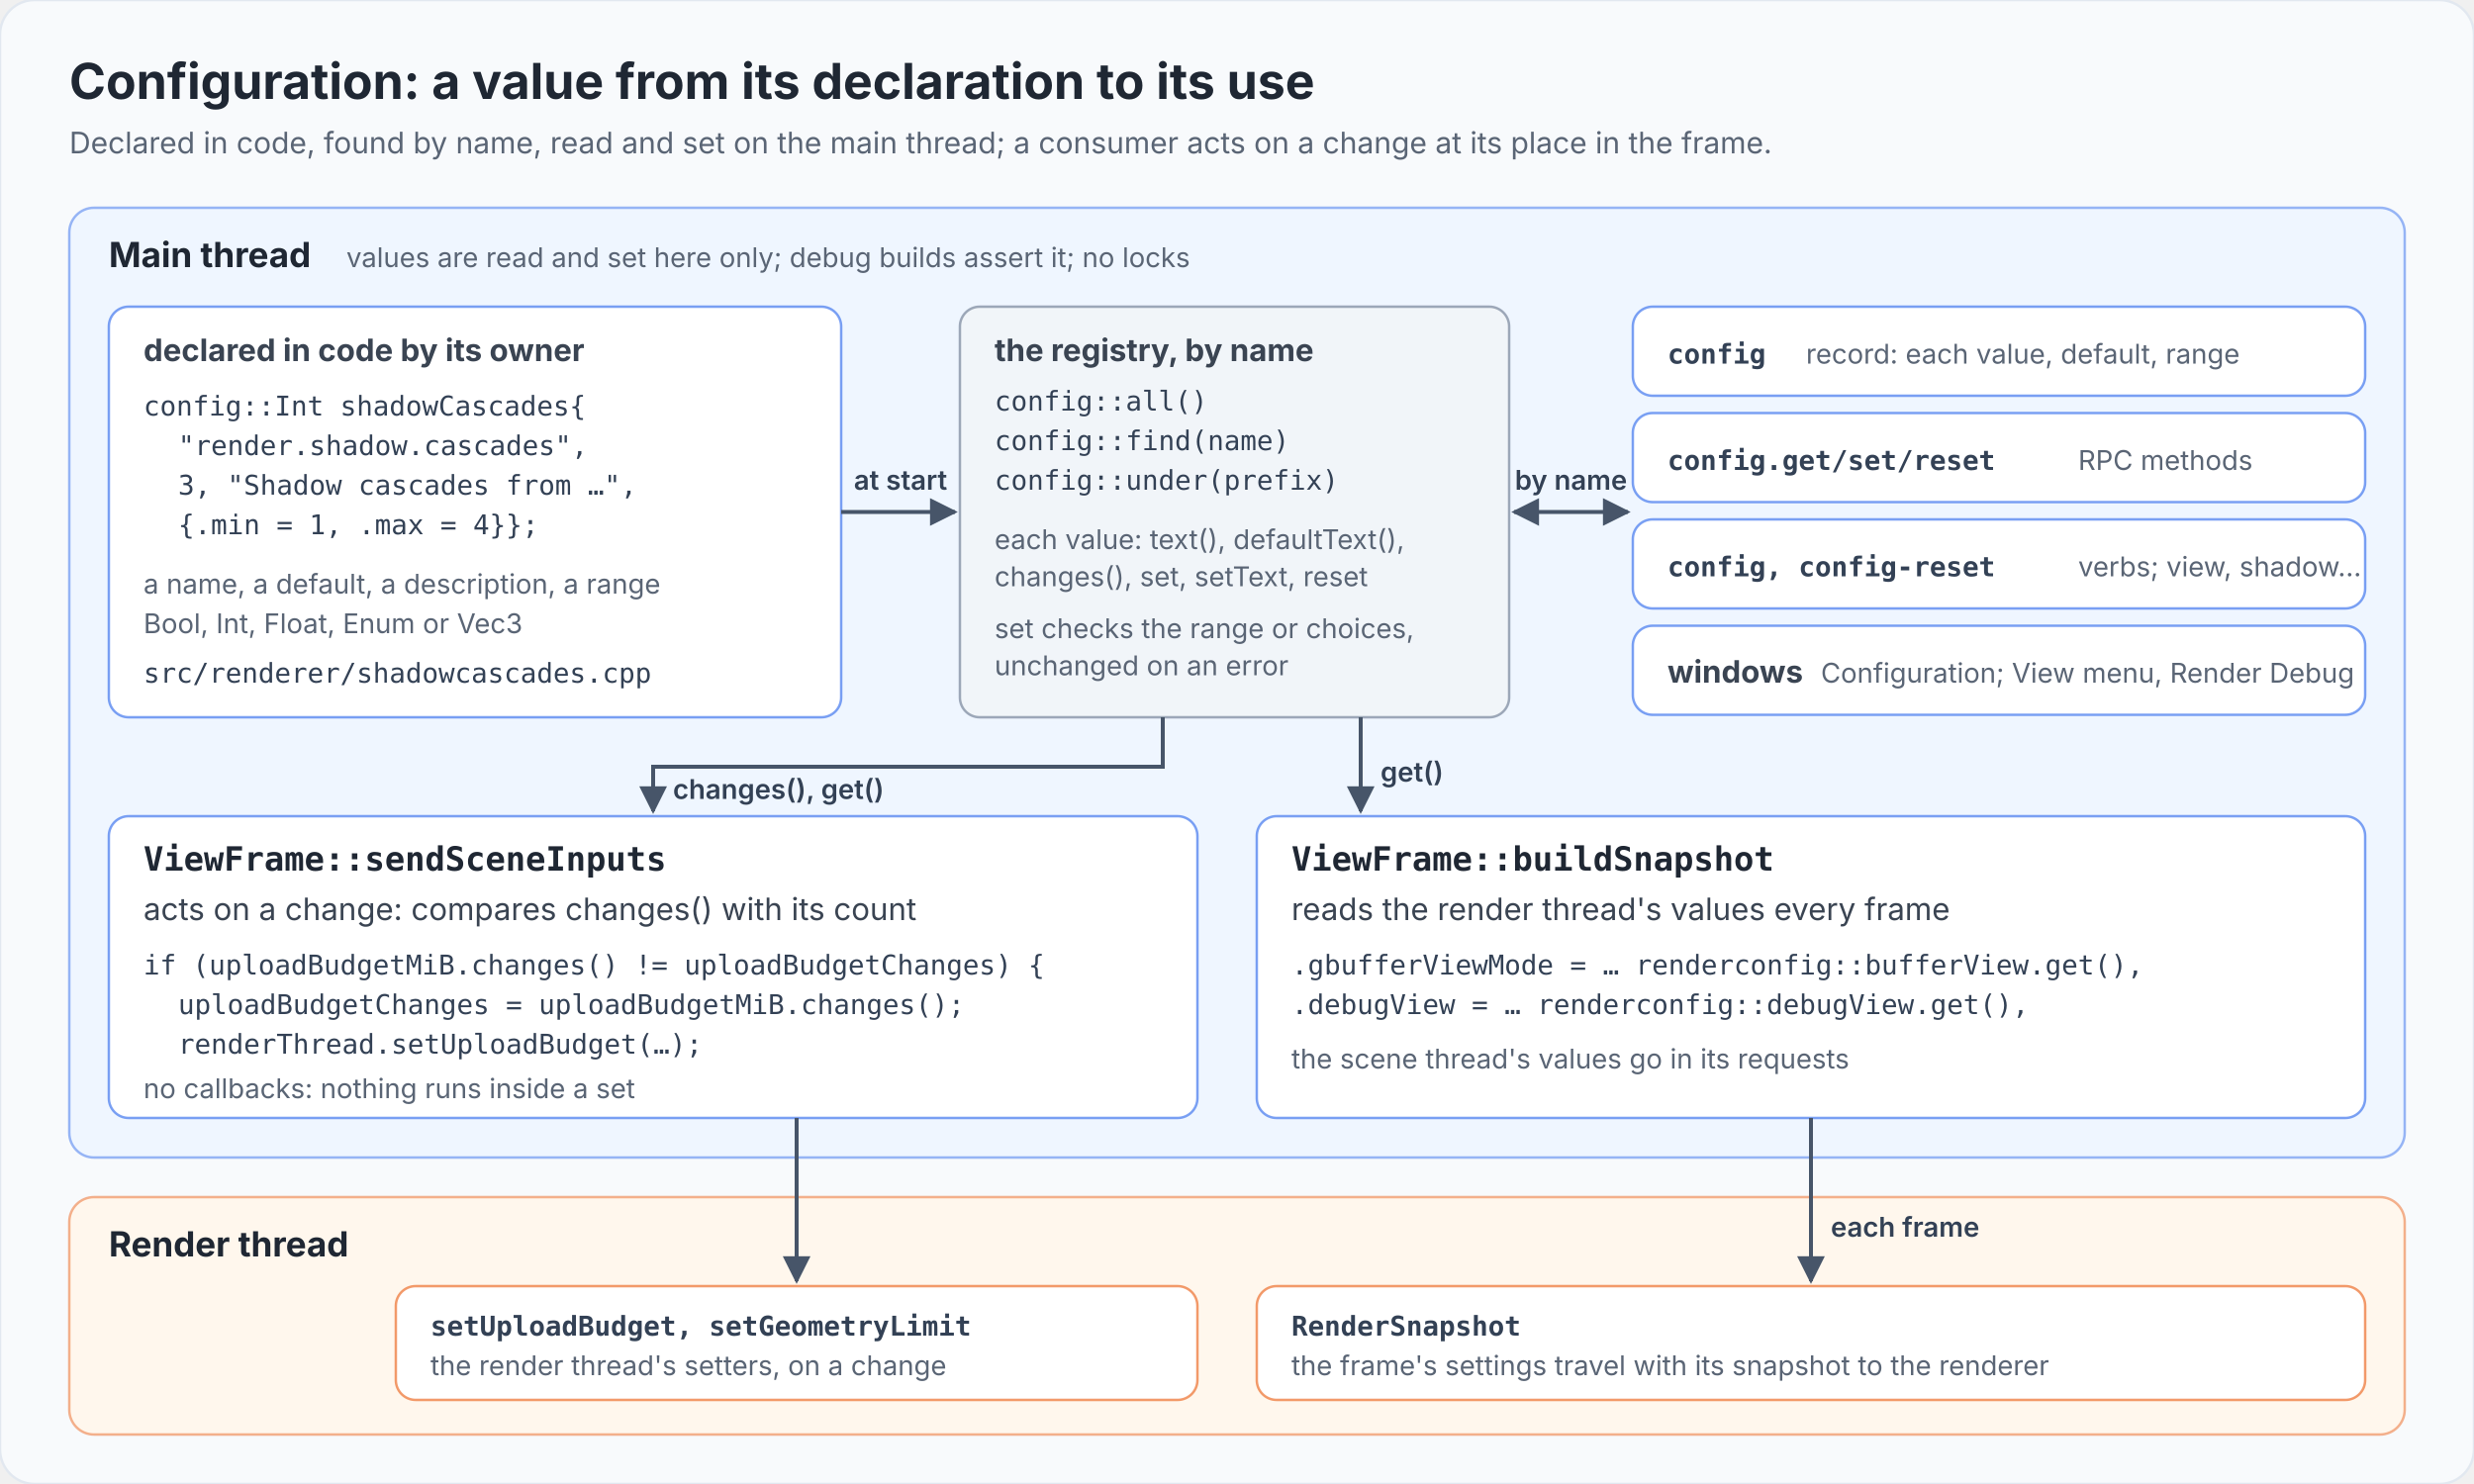
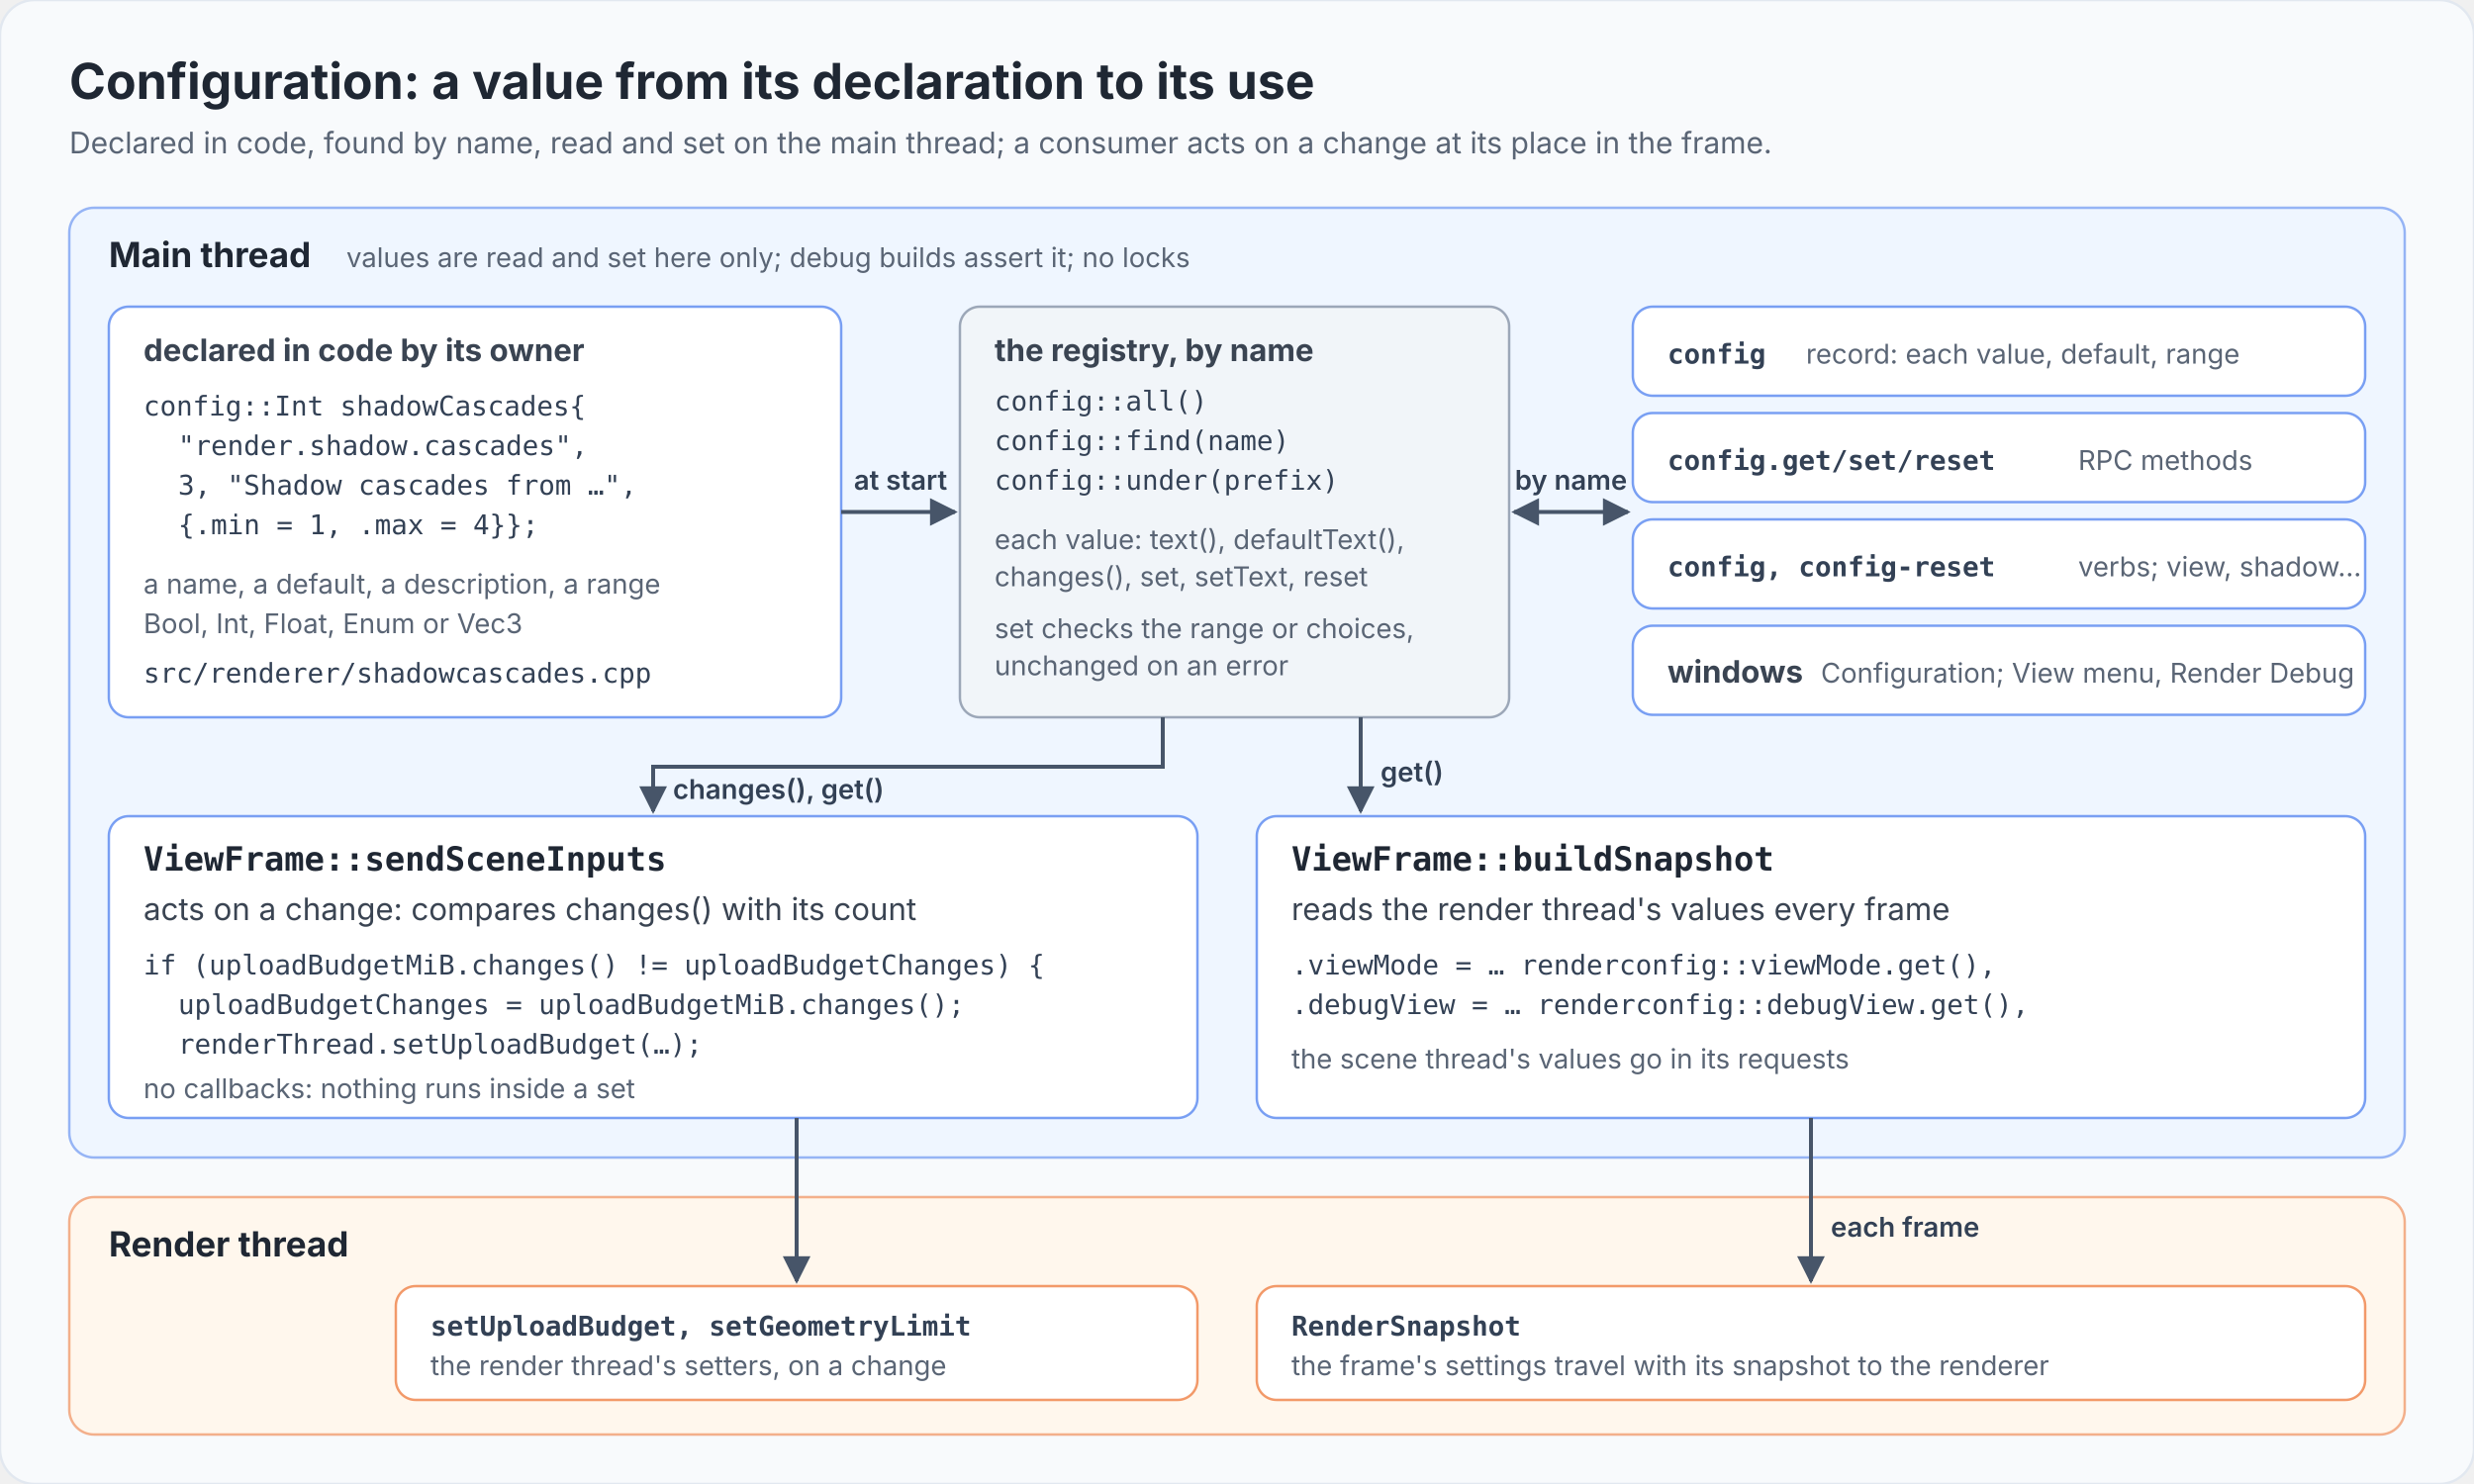
<svg xmlns="http://www.w3.org/2000/svg" width="1000" height="600" viewBox="0 0 1000 600" font-family="Inter, Segoe UI, Helvetica, Arial, sans-serif">
  <style>
    .title { font-size: 20px; font-weight: 700; fill: #1f2733; }
    .h { font-size: 14px; font-weight: 700; fill: #1f2733; }
    .lib { font-size: 13.5px; font-weight: 700; fill: #1f2733; font-family: JetBrains Mono, Consolas, Menlo, monospace; }
    .s { font-size: 11px; fill: #5a6575; }
    .t { font-size: 12.5px; fill: #3a4452; }
    .code { font-size: 11px; fill: #334155; font-family: JetBrains Mono, Consolas, Menlo, monospace; }
    .edge { font-size: 11px; fill: #334155; font-weight: 600; }
  </style>
  <defs>
    <marker id="arrow" viewBox="0 0 10 10" refX="9" refY="5" markerWidth="7" markerHeight="7" orient="auto-start-reverse">
      <path d="M0,0 L10,5 L0,10 z" fill="#475569" />
    </marker>
  </defs>
  <rect x="0" y="0" width="1000" height="600" rx="14" fill="#f8fafc" stroke="#e2e8f0" />
  <text x="28" y="40" class="title">Configuration: a value from its declaration to its use</text>
  <text x="28" y="62" class="s" style="font-size:12px">Declared in code, found by name, read and set on the main thread; a consumer acts on a change at its place in the frame.</text>
  <rect x="28" y="84" width="944" height="384" rx="10" fill="#eff6ff" stroke="#2563eb" stroke-opacity="0.45" />
  <text x="44" y="108" class="h">Main thread</text>
  <text x="140" y="108" class="s">values are read and set here only; debug builds assert it; no locks</text>
  <rect x="44" y="124" width="296" height="166" rx="8" fill="#ffffff" stroke="#2563eb" stroke-opacity="0.6" />
  <text x="58" y="146" class="t" font-weight="700">declared in code by its owner</text>
  <text x="58" y="168" class="code">config::Int shadowCascades{</text>
  <text x="72" y="184" class="code">"render.shadow.cascades",</text>
  <text x="72" y="200" class="code">3, "Shadow cascades from …",</text>
  <text x="72" y="216" class="code">{.min = 1, .max = 4}};</text>
  <text x="58" y="240" class="s">a name, a default, a description, a range</text>
  <text x="58" y="256" class="s">Bool, Int, Float, Enum or Vec3</text>
  <text x="58" y="276" class="code">src/renderer/shadowcascades.cpp</text>
  <rect x="388" y="124" width="222" height="166" rx="8" fill="#f1f5f9" stroke="#64748b" stroke-opacity="0.6" />
  <text x="402" y="146" class="t" font-weight="700">the registry, by name</text>
  <text x="402" y="166" class="code">config::all()</text>
  <text x="402" y="182" class="code">config::find(name)</text>
  <text x="402" y="198" class="code">config::under(prefix)</text>
  <text x="402" y="222" class="s">each value: text(), defaultText(),</text>
  <text x="402" y="237" class="s">changes(), set, setText, reset</text>
  <text x="402" y="258" class="s">set checks the range or choices,</text>
  <text x="402" y="273" class="s">unchanged on an error</text>
  <line x1="340" y1="207" x2="386" y2="207" stroke="#475569" stroke-width="1.6" marker-end="url(#arrow)" />
  <text x="364" y="198" class="edge" text-anchor="middle">at start</text>
  <rect x="660" y="124" width="296" height="36" rx="8" fill="#ffffff" stroke="#2563eb" stroke-opacity="0.6" />
  <text x="674" y="147" class="code" font-weight="700">config</text>
  <text x="730" y="147" class="s">record: each value, default, range</text>
  <rect x="660" y="167" width="296" height="36" rx="8" fill="#ffffff" stroke="#2563eb" stroke-opacity="0.6" />
  <text x="674" y="190" class="code" font-weight="700">config.get/set/reset</text>
  <text x="840" y="190" class="s">RPC methods</text>
  <rect x="660" y="210" width="296" height="36" rx="8" fill="#ffffff" stroke="#2563eb" stroke-opacity="0.6" />
  <text x="674" y="233" class="code" font-weight="700">config, config-reset</text>
  <text x="840" y="233" class="s">verbs; view, shadow…</text>
  <rect x="660" y="253" width="296" height="36" rx="8" fill="#ffffff" stroke="#2563eb" stroke-opacity="0.6" />
  <text x="674" y="276" class="t" font-weight="700">windows</text>
  <text x="736" y="276" class="s">Configuration; View menu, Render Debug</text>
  <line x1="612" y1="207" x2="658" y2="207" stroke="#475569" stroke-width="1.6" marker-start="url(#arrow)" marker-end="url(#arrow)" />
  <text x="635" y="198" class="edge" text-anchor="middle">by name</text>
  <rect x="44" y="330" width="440" height="122" rx="8" fill="#ffffff" stroke="#2563eb" stroke-opacity="0.6" />
  <text x="58" y="352" class="lib">ViewFrame::sendSceneInputs</text>
  <text x="58" y="372" class="t">acts on a change: compares changes() with its count</text>
  <text x="58" y="394" class="code">if (uploadBudgetMiB.changes() != uploadBudgetChanges) {</text>
  <text x="72" y="410" class="code">uploadBudgetChanges = uploadBudgetMiB.changes();</text>
  <text x="72" y="426" class="code">renderThread.setUploadBudget(…);</text>
  <text x="58" y="444" class="s">no callbacks: nothing runs inside a set</text>
  <rect x="508" y="330" width="448" height="122" rx="8" fill="#ffffff" stroke="#2563eb" stroke-opacity="0.6" />
  <text x="522" y="352" class="lib">ViewFrame::buildSnapshot</text>
  <text x="522" y="372" class="t">reads the render thread's values every frame</text>
-   <text x="522" y="394" class="code">.gbufferViewMode = … renderconfig::bufferView.get(),</text>
+   <text x="522" y="394" class="code">.viewMode = … renderconfig::viewMode.get(),</text>
  <text x="522" y="410" class="code">.debugView = … renderconfig::debugView.get(),</text>
  <text x="522" y="432" class="s">the scene thread's values go in its requests</text>
  <path d="M470,290 L470,310 L264,310 L264,328" fill="none" stroke="#475569" stroke-width="1.6" marker-end="url(#arrow)" />
  <text x="272" y="323" class="edge">changes(), get()</text>
  <path d="M550,290 L550,328" fill="none" stroke="#475569" stroke-width="1.6" marker-end="url(#arrow)" />
  <text x="558" y="316" class="edge">get()</text>
  <rect x="28" y="484" width="944" height="96" rx="10" fill="#fff7ed" stroke="#ea580c" stroke-opacity="0.45" />
  <text x="44" y="508" class="h">Render thread</text>
  <rect x="160" y="520" width="324" height="46" rx="8" fill="#ffffff" stroke="#ea580c" stroke-opacity="0.6" />
  <text x="174" y="540" class="code" font-weight="700">setUploadBudget, setGeometryLimit</text>
  <text x="174" y="556" class="s">the render thread's setters, on a change</text>
  <rect x="508" y="520" width="448" height="46" rx="8" fill="#ffffff" stroke="#ea580c" stroke-opacity="0.6" />
  <text x="522" y="540" class="code" font-weight="700">RenderSnapshot</text>
  <text x="522" y="556" class="s">the frame's settings travel with its snapshot to the renderer</text>
  <line x1="322" y1="452" x2="322" y2="518" stroke="#475569" stroke-width="1.6" marker-end="url(#arrow)" />
  <line x1="732" y1="452" x2="732" y2="518" stroke="#475569" stroke-width="1.6" marker-end="url(#arrow)" />
  <text x="740" y="500" class="edge">each frame</text>
</svg>
